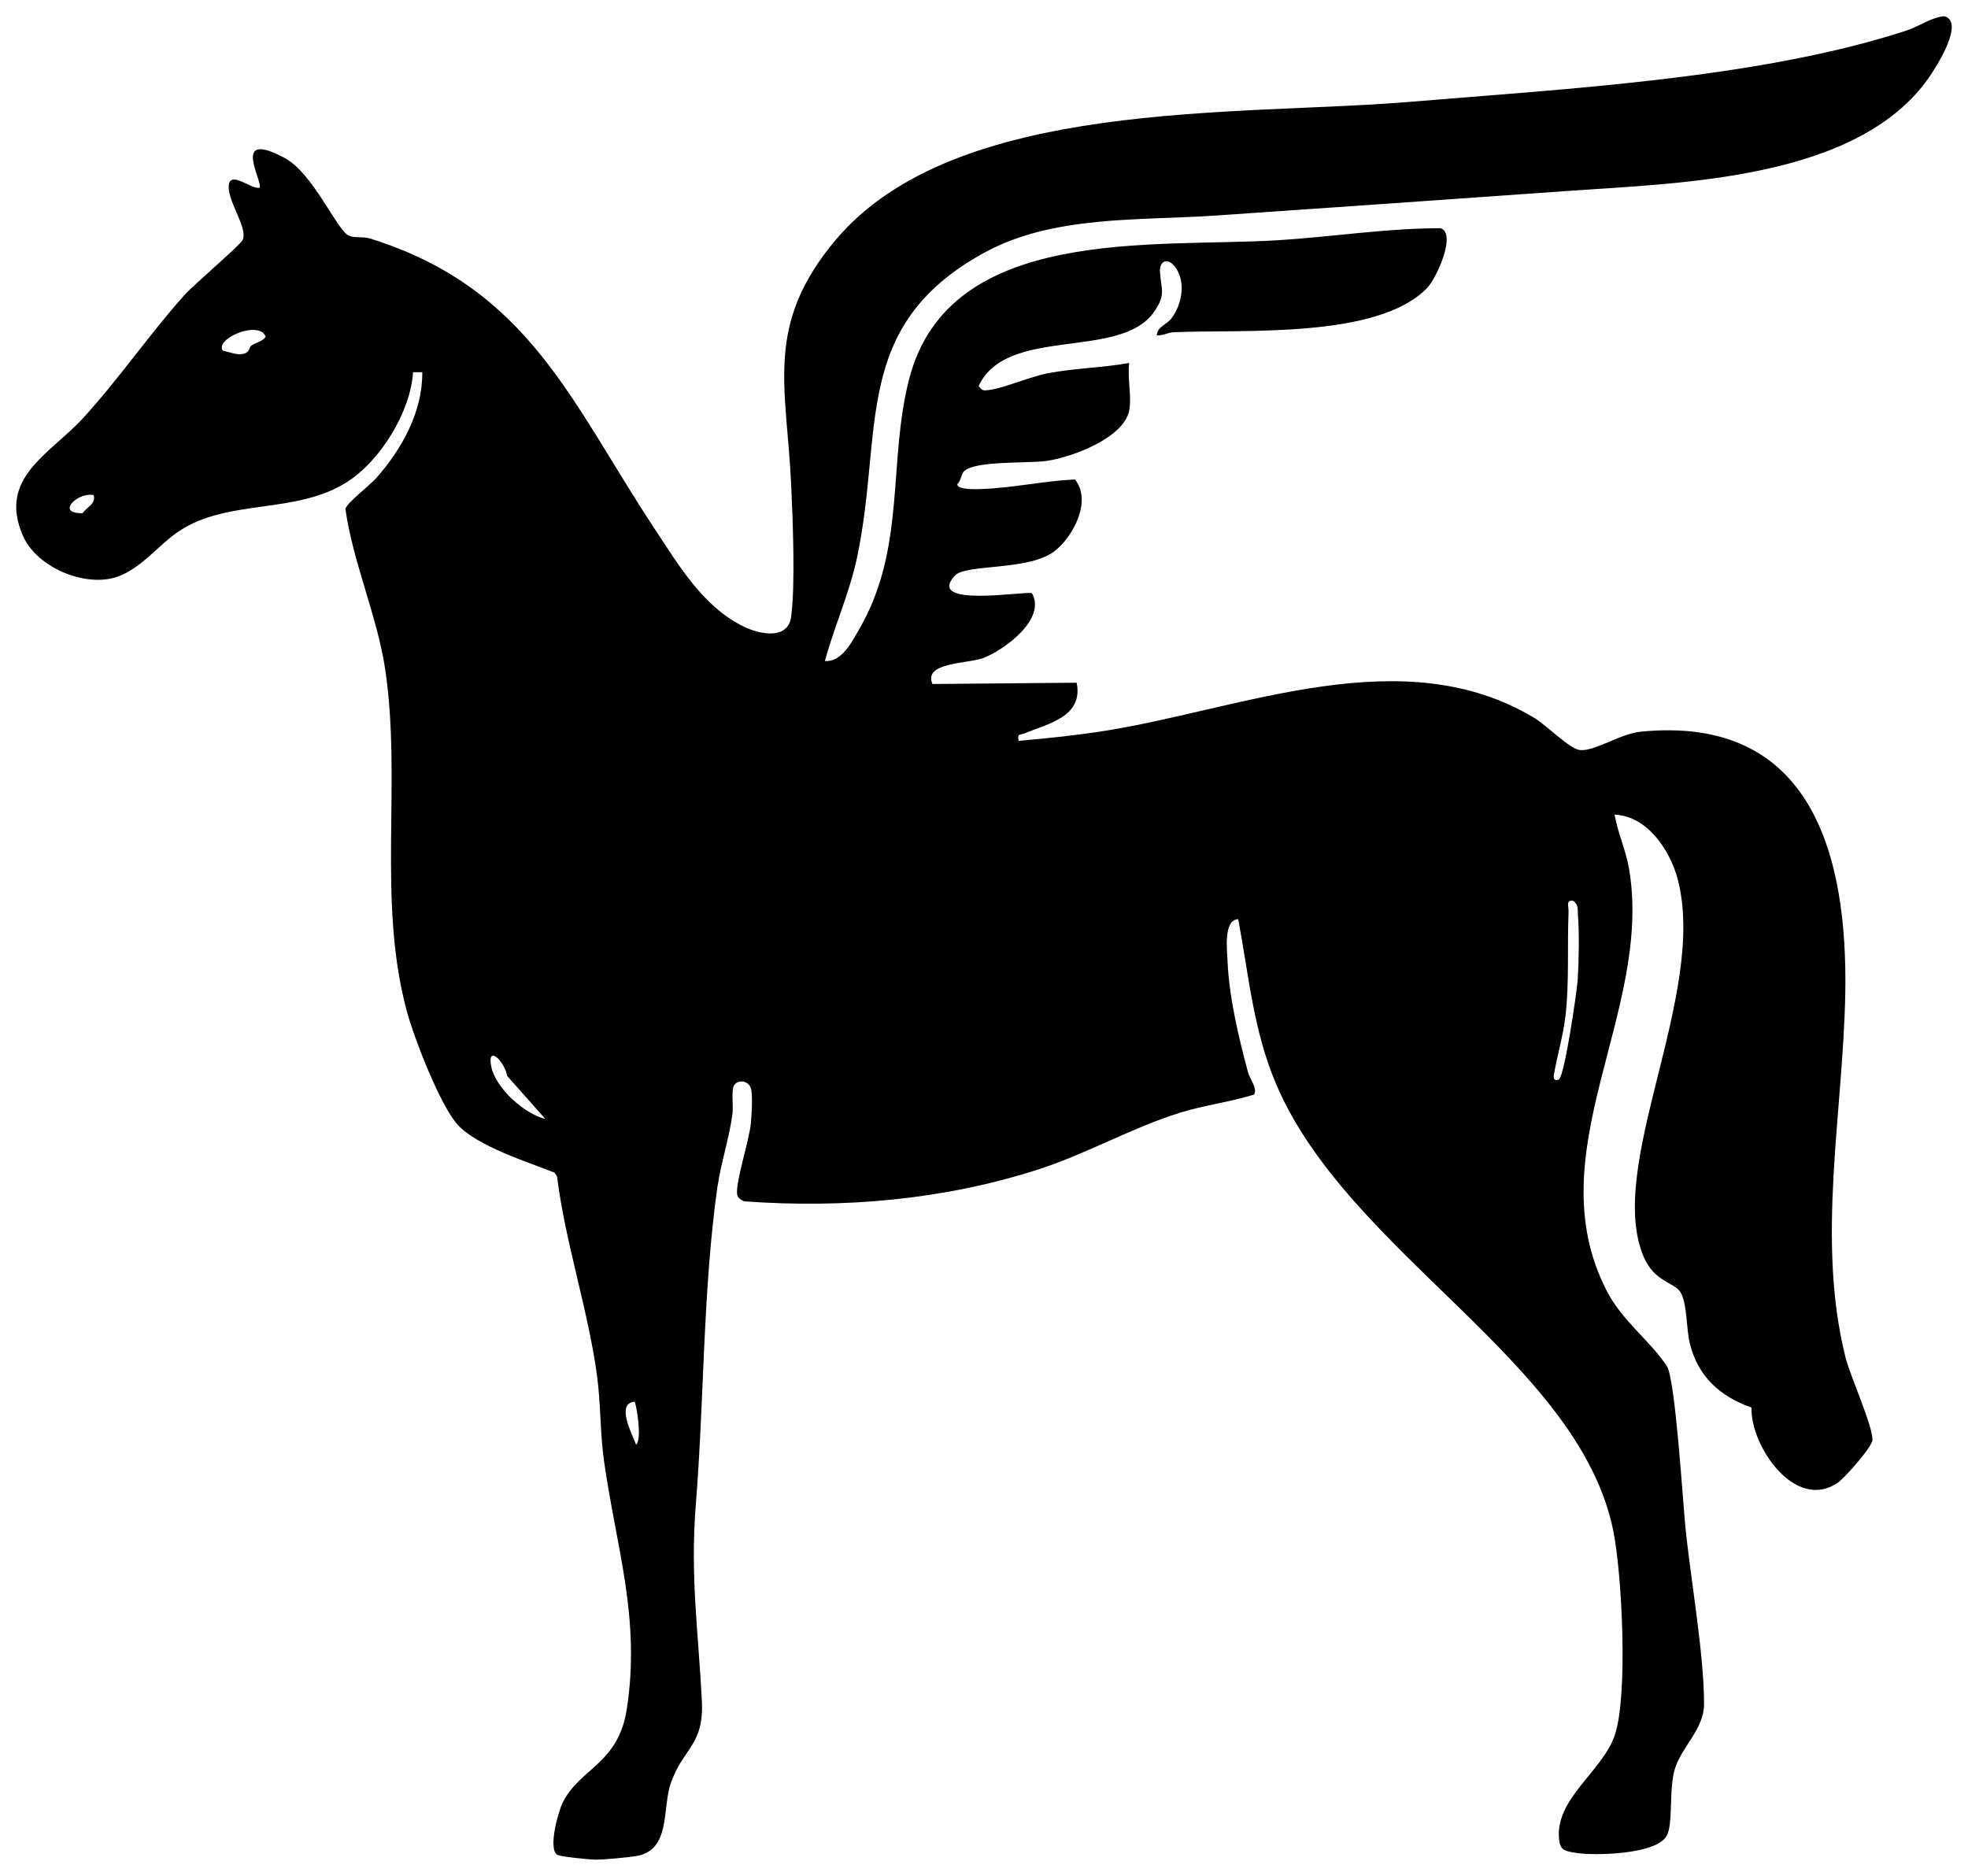
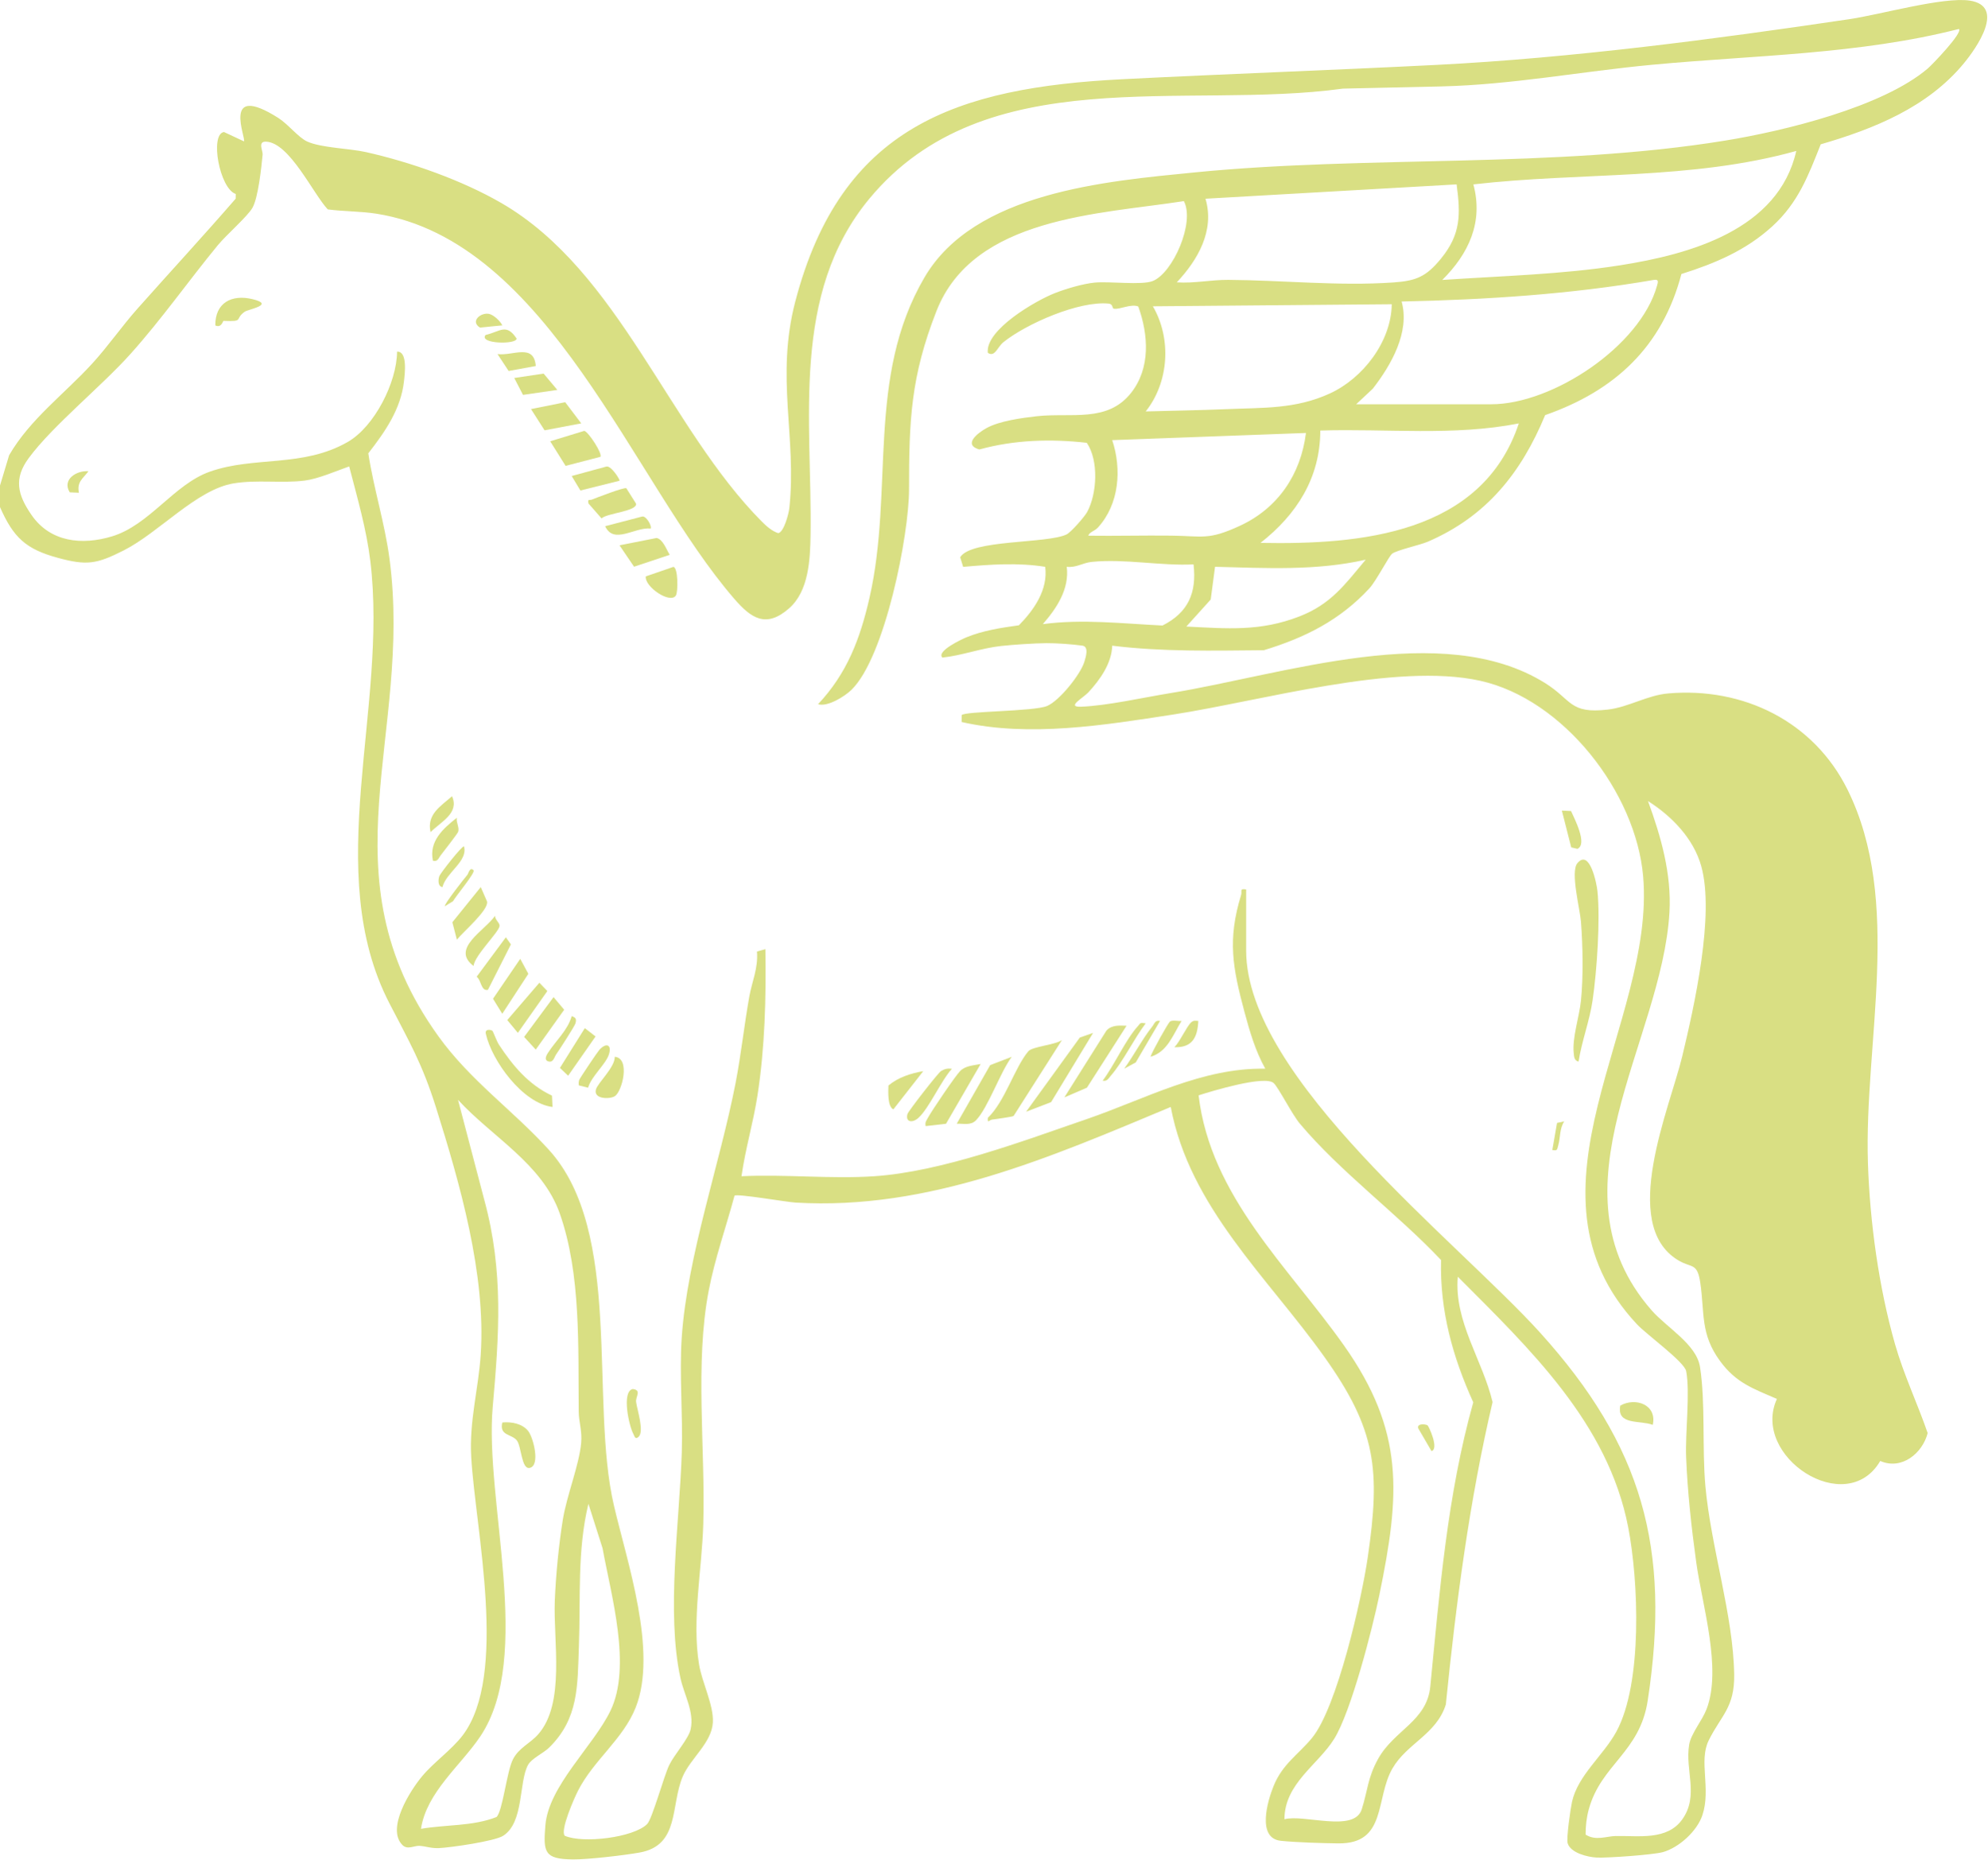
- <svg xmlns="http://www.w3.org/2000/svg" viewBox="559.41 142.28 242.76 231.38" fill="currentColor" role="img" aria-label="MATU winged horse">
-   <path d="M647.95,288.49c.4-2.83,1.41-5.78,1.81-8.8.13-.95-.18-2.99.22-3.57.53-.76,1.9-.55,2.1.59.18.99.05,3.04-.05,4.12-.18,2.06-1.92,7.32-1.69,8.78.07.44.5.7.87.85,12.24.89,24.73-.18,36.42-3.98,5.9-1.92,11.41-5.1,17.31-6.94,3-.94,6.14-1.31,9.14-2.24.52-.69-.5-1.94-.72-2.75-1.17-4.34-2.34-9.27-2.53-13.77-.06-1.3-.51-5.08,1.32-5.12,1.33,7.04,1.84,13.66,4.68,20.35,8.87,20.87,37.36,34.18,41.58,55.07,1.09,5.37,1.84,20.35.19,25.23-1.49,4.43-7.43,7.86-6.87,12.88.15,1.27.63,1.38,1.83,1.6,2.35.44,10.13.25,11.42-2.03.88-1.55.23-5.85,1.07-8.41.88-2.68,3.56-4.86,3.56-7.85,0-6.31-1.65-15.33-2.31-21.98-.32-3.23-1.24-18.14-2.27-19.72-2.04-3.12-5.49-5.55-7.41-9.27-8.8-17.05,5.72-34.34,2.75-52.03-.39-2.33-1.39-4.42-1.79-6.73,4.01.13,6.84,4.39,7.78,7.95,3.73,14.22-8.99,35.43-4.18,46.62,1.31,3.04,3.67,3.08,4.48,4.27.88,1.3.75,4.57,1.19,6.36,1.01,4.1,3.71,6.54,7.61,7.93-.14,4.73,5.43,12.94,10.71,9.22.79-.56,4.18-4.36,4.21-5.21.06-1.77-2.73-7.82-3.34-10.28-3.59-14.44-.3-30.02-.01-44.68.33-17.3-4.18-34.5-25.22-32.42-2.56.25-5.75,2.49-7.55,2.26-1.24-.16-4.08-3.04-5.56-3.94-16.19-9.78-35.99-1.14-52.95,1.57-3.52.56-7.14.93-10.69,1.24-.17-.97.16-.68.75-.93,2.9-1.19,7.25-2.05,6.41-6.24l-17.79.16c-1.17-2.71,4.36-2.48,6.29-3.21,2.58-.99,7.81-4.82,5.98-8-1.03-.25-13.18,1.84-9.5-2.16,1.36-1.48,9.12-.55,12.31-3.03,2.3-1.79,4.62-6.21,2.5-8.83-3.77.17-7.53,1.02-11.29,1.17-.59.02-3.21.18-3.23-.58.44-.38.51-1.3.84-1.61,1.41-1.34,7.99-.93,10.28-1.28,3.06-.47,9.41-2.8,10.09-6.2.33-1.62-.24-4.13,0-5.87-3.27.59-6.66.64-9.93,1.25-2.34.43-5.5,1.87-7.41,2.09-.66.08-.8.09-1.23-.49,3.44-7.47,17.4-3.17,21.6-9.1,1.56-2.21.89-2.81.77-4.99-.08-1.36.94-1.79,1.83-.65,1.4,1.78.91,4.61-.38,6.34-.66.89-1.79,1.05-1.84,2.14.72.07,1.37-.35,2.08-.38,8.49-.38,25.2.87,31.28-5.48,1.13-1.18,3.65-6.69,1.64-7.35-6.73,0-13.36,1.07-20.03,1.48-15.35.95-40.54-1.91-45.5,17.04-2.69,10.27-.34,20.86-6.19,30.96-.93,1.6-2.15,4.05-4.23,3.91,1.2-4.39,3.05-8.39,3.99-12.87,3.28-15.61-.75-28.45,15.6-37.46,8.55-4.71,19.21-3.97,28.73-4.63,14.4-.99,28.79-1.99,43.22-3.02,13.9-1,35.86-1.33,44.69-14.05.83-1.2,4.47-6.86,1.84-7.51-1.62.15-3.08,1.25-4.57,1.74-18.04,5.93-42.17,7.22-61.3,8.82-21.35,1.79-56.12-.51-70.88,17.05-8.8,10.47-6.05,18-5.48,30.12.2,4.23.53,12.38,0,16.33-.38,2.92-3.88,2.18-5.82,1.24-5.02-2.42-8.05-7.58-11.03-12.09-10.31-15.6-15.46-29.65-35.08-35.79-.9-.28-1.91-.01-2.66-.37-1.45-.68-4.37-7.67-7.88-9.56-6.82-3.67-2.56,3.08-3.11,3.68-1.02.18-3.35-1.97-3.76-.52-.4,1.97,2.39,5.41,1.68,6.95-.31.66-6.02,5.5-7.21,6.83-4.28,4.78-8.1,10.38-12.5,15.17-4.02,4.38-10.58,7.35-7.36,14.55,1.74,3.9,7.77,6.39,11.7,4.96,2.95-1.07,5.12-4.03,7.61-5.65,6.06-3.95,14.29-2.01,20.57-5.96,4.14-2.6,7.91-8.67,8.21-13.59h1.14c.04,4.91-2.53,9.5-5.69,13.07-.83.93-3.7,3.11-3.79,3.82.93,6.58,3.93,13.24,4.9,19.73,2.08,13.93-1.01,28.37,2.64,42.08.88,3.32,4.13,11.74,6.32,14.14,2.4,2.62,8.6,4.57,11.93,5.89l.31.45c1.02,8.21,3.84,16.47,4.94,24.62.46,3.47.37,7.04.86,10.51,1.48,10.56,4.54,19.31,2.81,30.58-1.04,6.76-5.69,7.24-7.87,11.46-.57,1.1-1.9,5.82-.69,6.53.42.24,4,.59,4.75.59,1.08,0,3.82-.26,4.9-.43,4.37-.66,3.25-5.82,4.32-8.95,1.49-4.36,4.13-4.7,3.85-10.16-.43-8.56-1.46-15.39-.75-24.25,1.05-13.02.85-26.36,2.69-39.38ZM752.52,267.6c.48-4.3.2-8.58.38-12.88.02-.58-.36-1.5.56-1.32.67.44.54,1.02.59,1.68.18,2.25.12,5.69-.02,7.97-.11,1.63-1.58,11.62-2.28,12.32-.2.21-.8.27-.67-.48.41-2.43,1.16-4.83,1.43-7.29ZM569.6,205.58c-3.44.07-.52-2.68,1.37-2.22.28,1.1-.83,1.43-1.37,2.22ZM590.41,184.91c-.27.18-.18.89-1.06,1.03-.85.14-1.66-.25-2.46-.41-1.02-1.49,4.55-3.83,5.3-1.7-.45.6-1.2.69-1.77,1.07ZM620.02,273.88c-.6-2.9,1.7-.6,1.94,1.1l4.72,5.32c-2.6-.63-6.12-3.8-6.66-6.42ZM637.87,320.47c-.47-1.29-2.52-5.05-.19-5.3.21.16.98,4.73.19,5.3Z" />
+ <svg xmlns="http://www.w3.org/2000/svg" id="Capa_2" data-name="Capa 2" viewBox="0 0 1175.53 1099.96">
+   <defs>
+     <style>
+       .cls-1 {
+         fill: #d9df83;
+       }
+     </style>
+   </defs>
+   <g id="Capa_1-2" data-name="Capa 1">
+     <g>
+       <path class="cls-1" d="M0,287.22l5.4-17.93c12.38-21.37,32.65-36.2,49.09-54.16,9.45-10.32,17.55-22.11,26.84-32.56,19.31-21.73,39.04-43.1,58.09-65.06l.03-2.78c-9.56-3.09-15.49-35.29-6.98-36.65l11.83,5.53c1.47-1.54-13.68-35.36,20.27-13.88,5.83,3.69,11.97,11.65,17.14,13.98,8.42,3.8,24.72,4.01,34.77,6.26,26.36,5.91,56.8,16.63,80.17,30.17,69.59,40.34,98.9,132.92,153.95,188.33,2.72,2.74,6.01,5.7,9.76,6.92,3.35-.56,6.21-11.52,6.56-14.72,4.52-42.11-8.23-77.37,3.53-122.31,27.1-103.55,95.31-126.52,193.82-131.52,61.57-3.12,123.8-5.33,185.38-8.45,79.97-4.05,165.08-15.28,244.56-27.08,18.03-2.68,55.25-13.24,70.82-10.98,21.65,3.15,4.29,27.94-3.45,37.3-21.42,25.88-53.11,38.6-84.52,47.73-7.43,18.75-13.34,34.52-28.61,48.48-15.6,14.26-33.88,21.96-53.8,28.24-11.3,43.01-39.32,69.04-80.6,83.47-14.23,34.33-34.78,59.93-69.39,74.88-4.63,2-18.64,5.05-21.16,7.14-2.03,1.68-9.37,16.07-13.45,20.49-17.45,18.87-38.12,29.18-62.44,36.58-29.94.27-59.96.98-89.68-2.68-.29,10.44-7.24,20.21-14.12,27.62-3.04,3.27-13.32,8.82-4.29,8.48,15.45-.59,36.91-5.47,52.83-8.05,66.84-10.84,160.86-43.69,221.55-6.01,16.02,9.94,14.37,18.43,37.22,15.75,12.29-1.44,23.29-8.48,35.72-9.55,44.46-3.86,86.01,16.56,106,56.78,32.89,66.16,9.78,149.78,12.14,221.17,1.16,34.91,6.44,73.45,16.02,107,5.17,18.11,13.19,34.88,19.32,52.59-3.06,11.91-15.33,22.11-28.06,16.52-20.17,34.42-76.67-2.76-61.12-36.7-14.08-6.12-24.11-9.45-33.59-22.36-11.79-16.07-9.1-28.25-11.72-46.26-1.81-12.39-5.09-8.5-13.32-13.55-34.74-21.3-4.71-89.99,2.62-120.47,7.16-29.79,19.28-83.83,11.25-112.56-4.59-16.42-17.53-29.62-31.51-38.49,7.69,20.97,14,43.07,12.71,65.73-4.39,76.91-73.07,163.94-10.62,235.46,9.06,10.38,26.58,20.11,28.68,33.55,3.33,21.24,1.17,47.98,3.18,70.34,3.27,36.37,16.51,76.43,17.05,111.67.3,19.53-7.79,24.22-15.03,38.84-6.15,12.41,1.46,28.54-3.77,44.31-3.14,9.46-13.84,19.17-23.39,21.87-5.55,1.57-33.16,3.55-39.19,3.22-5.35-.29-15.38-2.72-17.13-8.46-.86-2.8,1.69-20.51,2.56-24.45,3.5-15.87,18.53-27.38,26.27-41.62,15.59-28.7,13.14-89.07,6.97-120.94-11.95-61.73-58.5-105.64-100.79-148.13-2.34,26.44,14.74,49.43,20.57,74.16-13.8,58.86-21.56,118.77-27.65,178.92-5.57,17.64-22.95,22.91-31.55,37.75-10.33,17.84-3.2,44.73-32.11,44.38-9.31-.11-24.97-.57-33.98-1.53-14.26-1.53-7.92-23.4-4.21-32.51,5.32-13.04,14.54-18.45,22.64-28.27,14.87-18.03,29.43-82.25,33.03-106.97,7.56-51.87,4.95-75.44-25.53-118.31-33.45-47.05-79.82-88.53-91.02-148.04-70.97,29.64-143.12,61.29-222.11,56.56-5.04-.3-34.42-5.4-35.95-4.08-5.02,18.64-11.61,37.12-15.26,56.14-8.29,43.16-1.92,93.39-3.22,138.18-.76,26.5-6.81,56.85-2.5,82.98,1.77,10.75,8.71,24.05,8.17,34.27-.64,12.03-13.14,21.21-17.75,31.87-7.45,17.24-1.64,40.82-25.58,45.13-8.95,1.61-30.8,4.17-39.5,4.07-16.91-.2-17.57-4.18-16.25-20.19,1.91-23.3,28.28-46.75,38.44-67.63,12.8-26.31.45-68.36-4.62-96.29l-8.36-26.26c-6.72,27.75-4.56,56.03-5.62,84.18-.87,23.22.04,42.74-17.68,60.1-3.37,3.3-10.37,6.38-12.43,10.2-5.56,10.33-2.3,33.89-14.68,41.89-5.02,3.24-31.06,6.97-38,7.3-4.64.22-7.67-1.09-11.51-1.34-3.08-.2-7.13,2.56-10.12-.5-9.69-9.9,4.7-32.32,11.67-40.67,6.92-8.29,17.47-15.63,23.95-24.14,27.1-35.61,7.57-121.85,5.09-164.62-1.24-21.37,4.29-40.31,5.63-60.8,3.1-47.29-12.3-101.03-26.46-146.03-8.23-26.13-15.49-38.25-27.53-61.57-40.41-78.26-.75-174.29-11.31-261.59-2.31-19.12-7.74-37.55-12.52-56.09-7.69,2.71-18.35,7.37-26.28,8.37-13.75,1.74-28.26-.66-42.19,1.68-21.83,3.66-44.02,29.1-64.99,39.68-15.87,8.01-21.69,9.03-38.81,4.37-18.98-5.16-26.32-11.96-34.29-30.06v-12.73ZM737.16,526.18v36.06c0,75.68,125.37,172.34,174.02,226.24,60.14,66.62,77.43,127.12,63.53,217.59-4.71,30.65-27.48,37.58-34.83,64.17-1.34,4.84-1.94,10.02-1.89,15.05,6.09,3.84,12.24.92,17.79.82,13.51-.26,30.54,2.8,39.5-10,9.86-14.08,1.39-28.92,3.97-44.1,1.13-6.61,7.64-14.1,10.25-20.87,9.24-23.94-2.59-61.65-6.11-87.17-2.82-20.43-5.13-41.42-5.95-61.92-.58-14.43,2.45-38.23.03-50.93-1.04-5.47-23.55-21.78-28.99-27.59-74.31-79.23,11.02-178.27,3.53-265.11-4.27-49.53-47.02-104.8-96.44-115.72-50.13-11.07-129.69,12.01-181.8,20.02-40.45,6.22-84.81,13.52-124.92,4.39l.02-4.06c1.48-2.39,42.59-2.12,50.5-5.41,7.25-3.02,19.7-18.53,22.05-26.04.89-2.85,2.87-9.12-1.13-9.67-6.02-.84-15.23-1.5-21.33-1.46-7.08.05-19.49.88-26.64,1.65-11.96,1.29-22.97,5.59-34.84,6.88-3.84-3.78,11.78-11,14.17-11.98,9.88-4.05,20.55-5.67,31.07-7.12,9-9.16,17.33-21.1,15.57-34.6-16.15-2.57-32.35-1.4-48.55.03l-1.74-5.68c6.36-10.62,51.41-7.93,62.97-13.53,2.51-1.22,10.64-10.44,12.17-13.29,5.84-10.84,6.87-30.5-.26-40.89-21.29-2.41-42.79-1.78-63.57,3.95-9.78-2.86-1.1-9.7,4.28-12.67,7.67-4.22,20.96-6.03,29.78-7.01,20.3-2.24,41.58,3.97,55.63-13.69,11.7-14.7,10.39-34.45,4.35-51.22-4.43-1.77-10.9,1.95-14.48,1.31-1.09-.19-.33-2.75-2.99-3.02-17.43-1.77-48.65,11.85-62.28,22.8-3.67,2.95-5.06,9.15-9.26,6.31-1.56-13.65,28.52-30.96,39.66-35.31,6.65-2.6,16.47-5.51,23.49-6.22,8.85-.89,27.76,1.7,34.43-.94,11.89-4.71,25.1-34.7,18.39-47.27-50.23,7.84-124.45,9.24-146.34,65.04-15.21,38.78-16.23,64.64-16.22,105.31,0,27.39-14.29,99.49-34.06,118.76-4.03,3.92-14.11,10.24-19.78,8.51,17.23-18.31,24.9-38.76,30.43-62.91,14.63-63.94-2.13-130.24,32.5-189.51,29.49-50.47,106.85-56.92,159.92-62.18,102.46-10.15,212.14-2.27,313.68-18.81,34.83-5.67,93.14-19.8,119.99-42.7,2.49-2.12,20.83-21.15,18.37-23.34-59.28,15.13-121.07,15.48-181.8,21.21-41.49,3.91-82.61,11.79-124.46,12.78l-58.13,1.3c-93.55,12.92-211.57-17.58-280.11,65.08-46.84,56.49-33.82,131.93-34.81,198.62-.22,14.79-1.01,33.49-12.71,43.75-13.6,11.92-22.41,5.91-32.36-5.56-60.2-69.36-109.84-212.01-211.95-227.93-9.38-1.46-19.2-1.25-28.6-2.53-8.62-9.15-22.52-39.35-36.39-40.06-5.27-.27-1.93,5.42-2.13,7.56-.69,7.36-2.64,26.01-6.13,31.76-3.22,5.32-15.43,15.93-20.43,22-17.62,21.45-32.98,43.48-51.66,64.32-17.26,19.26-45.95,42.32-60.12,61.52-8.97,12.15-6.7,21.61,1.62,33.67,11.14,16.15,29.89,18.01,47.59,12.68,22.15-6.67,36.73-30.82,57.9-38.29,26.41-9.31,54.91-2.31,81.5-17.53,15.93-9.11,29.14-35.38,29.26-53.48,6.29-.27,4.6,12.95,4.09,17.52-1.86,16.57-11.24,29.94-21.11,42.64,3.22,21.03,9.74,41.25,12.54,62.38,13.84,104.56-39.99,186.47,28.8,282.3,19.01,26.48,44.44,44.11,65.55,67.41,44.09,48.65,23.91,148.16,38.43,210.45,7.79,33.41,25.96,86.36,12.85,119.39-7.47,18.83-24.95,31.16-34.15,49.3-2.15,4.24-10.62,23.29-7.82,26.56,10.73,4.78,40.8,1.05,48.73-6.89,3.02-3.02,9.89-28.32,13.11-34.97,3.04-6.28,11.48-15.51,12.68-21.25,2.15-10.28-3.86-20.1-6.05-30.07-8.52-38.74-.51-93.08.78-133.58.71-22.26-1.52-45.91-.04-67.91,3.23-48.05,22.57-102.76,31.85-150.57,3.29-16.97,5.09-34.25,8.14-51.25,1.57-8.77,5.31-16.71,4.53-26.58l4.98-1.38c.45,28.94-.27,57.91-4.68,86.51-2.47,16.02-7.21,31.75-9.46,47.81,25.71-1.25,52.98,1.71,78.51,0,39.9-2.68,87.95-20.82,125.97-33.89,34.39-11.83,67.96-30.43,105.38-29.73-5.84-10.43-9.24-22.08-12.33-33.62-6.97-26.02-10.13-42.62-1.99-69.12.71-2.31-1.15-3.98,3-3.3ZM1062.59,89.28c-62.15,17.36-127.4,12.46-191.01,19.79,6.01,22.36-2.76,41.02-18.39,56.53,35.01-2.38,70.5-3.21,105.21-8.67,41.49-6.53,93.69-21.04,104.2-67.66ZM861.66,109.06l-148.55,8.49c5.57,18.83-4.56,36.29-16.98,49.46,10.31.7,20.18-1.53,30.49-1.46,32.06.2,65.41,3.78,97.61,1.53,13.7-.95,19.54-3.5,28.26-14.18,11.71-14.35,11.59-26.09,9.17-43.85ZM802.25,239.14h79.94c36.22,0,88.14-34.34,98.08-70.26.59-2.14,1.04-3.78-1.89-3.31-49.22,8.52-99.4,11.72-149.25,12.79,5.03,18.01-6.17,37.58-17.02,51.55l-9.86,9.23ZM823.28,179.96l-141.29,1.23c11.15,19.14,9.52,44.95-4.24,62.19,15.78-.46,31.68-.66,47.46-1.34,22.14-.96,41.09.05,61.46-9.28,19.63-8.99,36.36-30.73,36.62-52.79ZM898.46,250.47c-38.55,7.6-78.32,2.99-117.44,4.22,0,27.96-14.01,49.74-35.36,66.45,59.37,1.15,131.05-5.32,152.81-70.67ZM772.54,256.12l-114.6,4.24c5.7,17.2,4.18,37.81-8.42,51.67-1.99,2.19-5.03,2.59-5.73,4.86,16.27.22,32.58-.23,48.87-.04,19.01.21,21.96,2.87,40.77-5.8,22.52-10.38,36.08-30.4,39.11-54.94ZM807.91,331.07c-29.37,6.7-59.27,4.96-89.15,4.22l-2.56,19.36-14.41,15.98c24.27,1.22,43.7,3.02,66.87-5.98,18.72-7.27,26.83-18.77,39.24-33.59ZM706.04,333.87c-19.58.95-40.74-3.46-60.22-1.48-5.49.56-9.19,3.58-14.78,2.9,1.65,13.16-5.96,24.51-14.15,33.92,23.54-3.16,47.21-.3,70.8.82,15.16-7.64,20.33-19.35,18.35-36.16ZM759.8,1076.2c11.5-3.15,41.29,8.11,45.75-5.88,3.53-11.08,3.44-18.62,9.71-29.89,9.47-17.03,28.81-22.21,30.83-42.71,5.59-56.63,9.98-112.95,25.43-168.17-12.21-26.89-19.81-54.33-19.07-84.18-25.92-27.44-59.19-51.78-83.47-80.6-4.64-5.51-12.77-21.6-15.53-24.07-5.33-4.77-36.68,4.79-44.41,7.26,7.08,59.87,53.09,101.42,85.9,147.82,36.11,51.06,33.28,88.22,21.02,147.79-4.11,19.97-16.69,68.92-26.69,85.03-9.56,15.41-29.39,26.38-29.46,47.61ZM249.03,1081.86c14.72-2.55,30.65-1.45,44.65-6.97,3.64-3.28,6.06-26.91,9.73-34.11,3.52-6.91,10.13-9.36,14.91-14.79,16.22-18.42,8.88-55.15,9.87-79.21.62-15.03,2.33-32.75,4.71-47.61,2.34-14.55,9.7-32.47,10.89-45.67.63-7.03-1.39-12.31-1.45-18.31-.42-37.66,1.48-81.51-11.25-117.43-10.41-29.39-40-45.15-60.16-67.14l15.59,59.36c11.46,42.29,8.7,79.84,4.94,122.33-4.91,55.55,24.27,147.71-7.34,194.86-11.56,17.25-31.78,32.94-35.1,54.69Z" />
+       <path class="cls-1" d="M933.82,627.98c-2.57-.53-2.63-2.78-2.87-4.9-1.02-9.03,3.32-21.64,4.28-31.18,1.44-14.4,1.09-32.18,0-46.63-.58-7.64-6.39-29.53-2.11-34.66,7.27-8.69,11.4,12.02,11.85,16.43,1.77,17.07-.33,47.38-2.85,64.68-1.78,12.26-6.4,24.02-8.31,36.25Z" />
+       <path class="cls-1" d="M599.59,660.17c-.94.57-10.38,1.79-12.73,2.15-1.86.28-2.81,2.63-2.49-1.08,10.14-9.65,15.79-29.67,23.94-39.36,2.36-2.8,16.05-3.79,19.89-6.62l-28.61,44.91Z" />
+       <path class="cls-1" d="M666.42,606.79l-23.45,36.64-13.34,5.75,24.86-39.48c3.03-3.47,7.76-3.07,11.93-2.91Z" />
+       <path class="cls-1" d="M598.5,625.17c-6.81,9.06-14.02,30.2-21.14,37.54-3.11,3.21-7.32,1.91-11.39,2.03l19.77-34.67,12.77-4.9Z" />
+       <path class="cls-1" d="M355.15,270.24l-20.58,5.34-9.11-14.54,20.19-6.17c2.58.72,11,13.78,9.49,15.36Z" />
+       <path class="cls-1" d="M580.11,629.41l-20.49,35.36-12.04,1.39c-.55-2.29.46-3.27,1.37-4.98,2.18-4.07,16.25-24.84,19.04-27.63,3.18-3.18,7.91-3.26,12.12-4.13Z" />
+       <path class="cls-1" d="M291.29,609.79c.37.26,2.56,6.24,3.84,8.18,8.28,12.55,17.45,23.59,31.38,30.16l.33,6.71c-17.59-2.1-35.9-27.3-39.46-43.3-.66-2.96,2.79-2.55,3.91-1.76Z" />
+       <polygon class="cls-1" points="646.61 611.03 621.79 651.96 606.99 657.66 638.76 613.78 646.61 611.03" />
+       <polygon class="cls-1" points="343.82 250.44 322.13 254.55 314.11 241.99 334.33 237.92 343.82 250.44" />
+       <polygon class="cls-1" points="316.91 620.91 310.04 613.4 327.45 589.86 333.73 597.32 316.91 620.91" />
+       <path class="cls-1" d="M370.5,288.81l5.76,9.15c.68,4.5-17.14,5.56-20.43,8.7l-7.75-8.86c-.48-2.99.48-1.67,1.94-2.24,2.83-1.11,19.26-7.48,20.48-6.75Z" />
+       <path class="cls-1" d="M396.17,328.21l-21.1,7.03-8.61-12.66,21.9-4.33c3.72.57,5.87,6.89,7.81,9.95Z" />
+       <path class="cls-1" d="M270.26,555.87l-2.67-10.31,16.79-20.79,3.71,8.48c1.23,4.94-14.26,18.11-17.82,22.62Z" />
+       <polygon class="cls-1" points="297.11 599.7 291.63 590.82 307.74 567.21 312.53 576.07 297.11 599.7" />
+       <path class="cls-1" d="M144.73,184.42c-6.34,4.48.16,5.87-12.53,5.39-.37-.01-1.17,4.43-4.85,2.67-.1-13.42,9.76-18.47,21.93-15.54,13.79,3.32-2.39,5.95-4.55,7.48Z" />
+       <polygon class="cls-1" points="319.06 581.35 323.77 586.26 306.33 610.99 300.06 603.43 319.06 581.35" />
+       <path class="cls-1" d="M288.62,585.56c-4.15.87-3.82-5.63-6.66-7.77l17.27-23.32,2.98,4.2-13.59,26.89Z" />
+       <path class="cls-1" d="M363.65,625.16c9.47.79,4.33,20.72,0,23.33-3.18,1.91-12.72,1.7-11.13-4.01,1.11-3.98,11.32-13.15,11.13-19.32Z" />
+       <path class="cls-1" d="M382.02,340.96l16.29-5.61c2.84.24,2.9,14.89,1.47,16.98-3.44,5.04-18.6-5.27-17.77-11.37Z" />
+       <path class="cls-1" d="M366.46,284.38l-23.13,5.77-5.16-8.57,20.58-5.6c2.82-.63,8.18,7.94,7.72,8.4Z" />
+       <path class="cls-1" d="M280.13,571.42c-13.73-10.25,6.63-20.86,12.73-29.69-.24,2.28,2.9,4.17,2.63,6.11-.52,3.78-14.82,17.43-15.36,23.58Z" />
+       <path class="cls-1" d="M563.13,632.24c-6.38,6.92-13.48,23.26-19.78,29-3.62,3.31-7.91,2.58-6.53-2.25.5-1.76,18.21-24.46,19.86-25.42,2.24-1.3,3.86-1.65,6.44-1.32Z" />
+       <polygon class="cls-1" points="329.67 230.65 309.37 233.59 304.2 223.6 321.57 221 329.67 230.65" />
+       <path class="cls-1" d="M546.15,633.65l-17.67,22.6c-3.53-1.57-3.05-10.58-2.93-14.11,5.87-4.88,13.18-7.17,20.59-8.49Z" />
+       <polygon class="cls-1" points="345.94 608.21 352.29 613.13 336.07 636.36 331.22 631.74 345.94 608.21" />
+       <path class="cls-1" d="M977.69,842.9c-7.54-2.9-21.41.39-19.21-11.39,9.04-5.15,21.91-.48,19.21,11.39Z" />
+       <path class="cls-1" d="M384.85,312.66c-9.4-.98-21.77,9.66-26.88-1.39l21.94-5.72c2.55-.49,5.96,6.1,4.94,7.11Z" />
+       <path class="cls-1" d="M256.1,509.2c-2.5-11.46,6.02-19.09,14.13-25.44-.51,2.77,1.72,5.91.74,8.42-.41,1.05-8.73,11.82-10.31,13.81-1.34,1.69-1.61,3.86-4.55,3.21Z" />
+       <path class="cls-1" d="M316.94,216.51l-16.07,2.94-6.58-9.99c9.06,1.2,21.55-6.57,22.64,7.05Z" />
+       <path class="cls-1" d="M347.89,643.44l-5.46-1.35c-.18-1.09-.16-2.18.2-3.25.34-1.02,10.84-16.64,11.92-17.81,4.23-4.57,7.49-2.91,5.63,2.78-1.91,5.84-10.48,13.02-12.29,19.63Z" />
+       <path class="cls-1" d="M929.35,479.76c1.91,4.28,10.01,19.7,3.76,22.37l-3.64-.84-5.54-21.77,5.42.25Z" />
+       <path class="cls-1" d="M377.76,849.97c-2.09,1.95-2.43-.5-3.14-1.8-2.56-4.67-7.02-24.96-.36-26.47,5.53.62,1.61,4.46,2.03,7.68.61,4.62,4.92,17.38,1.46,20.59Z" />
+       <path class="cls-1" d="M254.7,492.24c-2.37-10.4,5.83-15.25,12.7-21.21,4.42,9.99-6.49,15.01-12.7,21.21Z" />
+       <path class="cls-1" d="M698.96,603.96c-5.04,8.07-8.27,18.26-18.38,21.19.93-3.05,10.56-20.32,11.6-20.91,1.71-.97,4.73-.07,6.78-.29Z" />
+       <path class="cls-1" d="M677.74,605.37c-6.93,9.13-13.34,22.61-20.63,30.98-1.4,1.61-2.18,3.5-4.84,2.93,6.89-9.07,13.46-24.08,20.78-32.19,1.72-1.9,1.14-2.28,4.68-1.72Z" />
+       <path class="cls-1" d="M338.18,601.12c2.59.85,2.9,1.77,2.22,4.29-.42,1.55-9.7,15.94-11.42,18.34-1.06,1.47-1.55,4.72-4.24,4.22s-2.12-2.74-.73-4.94c4.59-7.24,11.8-13.49,14.17-21.91Z" />
+       <path class="cls-1" d="M261.74,524.75c-2.88-.3-2.6-4.62-1.79-6.62.7-1.74,13.58-18.24,14.53-17.4,2.47,8.69-10.59,15.38-12.74,24.03Z" />
+       <path class="cls-1" d="M686.22,603.95l-14.35,24.53-6.87,3.73c5.73-7.83,10.72-17.56,16.67-25.04,1.34-1.69,1.6-3.86,4.55-3.22Z" />
+       <path class="cls-1" d="M287.23,198.16c8.76-2.04,12.19-7.14,18.36,2.1.07,3.68-22.53,3.2-18.36-2.1Z" />
+       <path class="cls-1" d="M708.86,603.95c-.45,9.72-3.56,15.9-14.14,15.53,3.15-3.09,7.28-12.26,9.83-14.61,1.55-1.42,2.4-.99,4.31-.93Z" />
+       <path class="cls-1" d="M297.13,192.47l-13.22,1.3c-5.85-3.61.24-8.9,5.13-8.14,2.83.44,6.81,4.21,8.1,6.83Z" />
+       <path class="cls-1" d="M52.35,278.75c-3.32,4.37-6.97,6.29-5.67,12.72l-5.42-.23c-4.69-7.5,3.9-13.06,11.09-12.49Z" />
+       <path class="cls-1" d="M280.14,514.87c1.17,1.31-10.86,15.66-12.15,18.24l-4.82,2.95c-.84-.77,11.83-16.88,13.3-18.55.57-.65,1.5-5.09,3.68-2.64Z" />
+       <path class="cls-1" d="M925.34,663.35c-2.87,4.32-2.2,9.53-3.55,14.18-.73,2.5-.3,3.32-3.51,2.77l2.8-16.02,4.27-.93Z" />
+       <path class="cls-1" d="M844.46,843.16c.69.42,6.98,13.85,2.36,15.27l-7.8-13.41c-1.12-3.1,4.19-2.62,5.44-1.86Z" />
+       <path class="cls-1" d="M297.13,841.5c5.32-.57,11.94.65,15.38,5.13,2.99,3.9,7.21,20.28.88,21.72-5.01,1.14-4.88-12.86-7.71-16.31-3.14-3.83-10.44-2.67-8.54-10.54Z" />
+     </g>
+   </g>
</svg>
